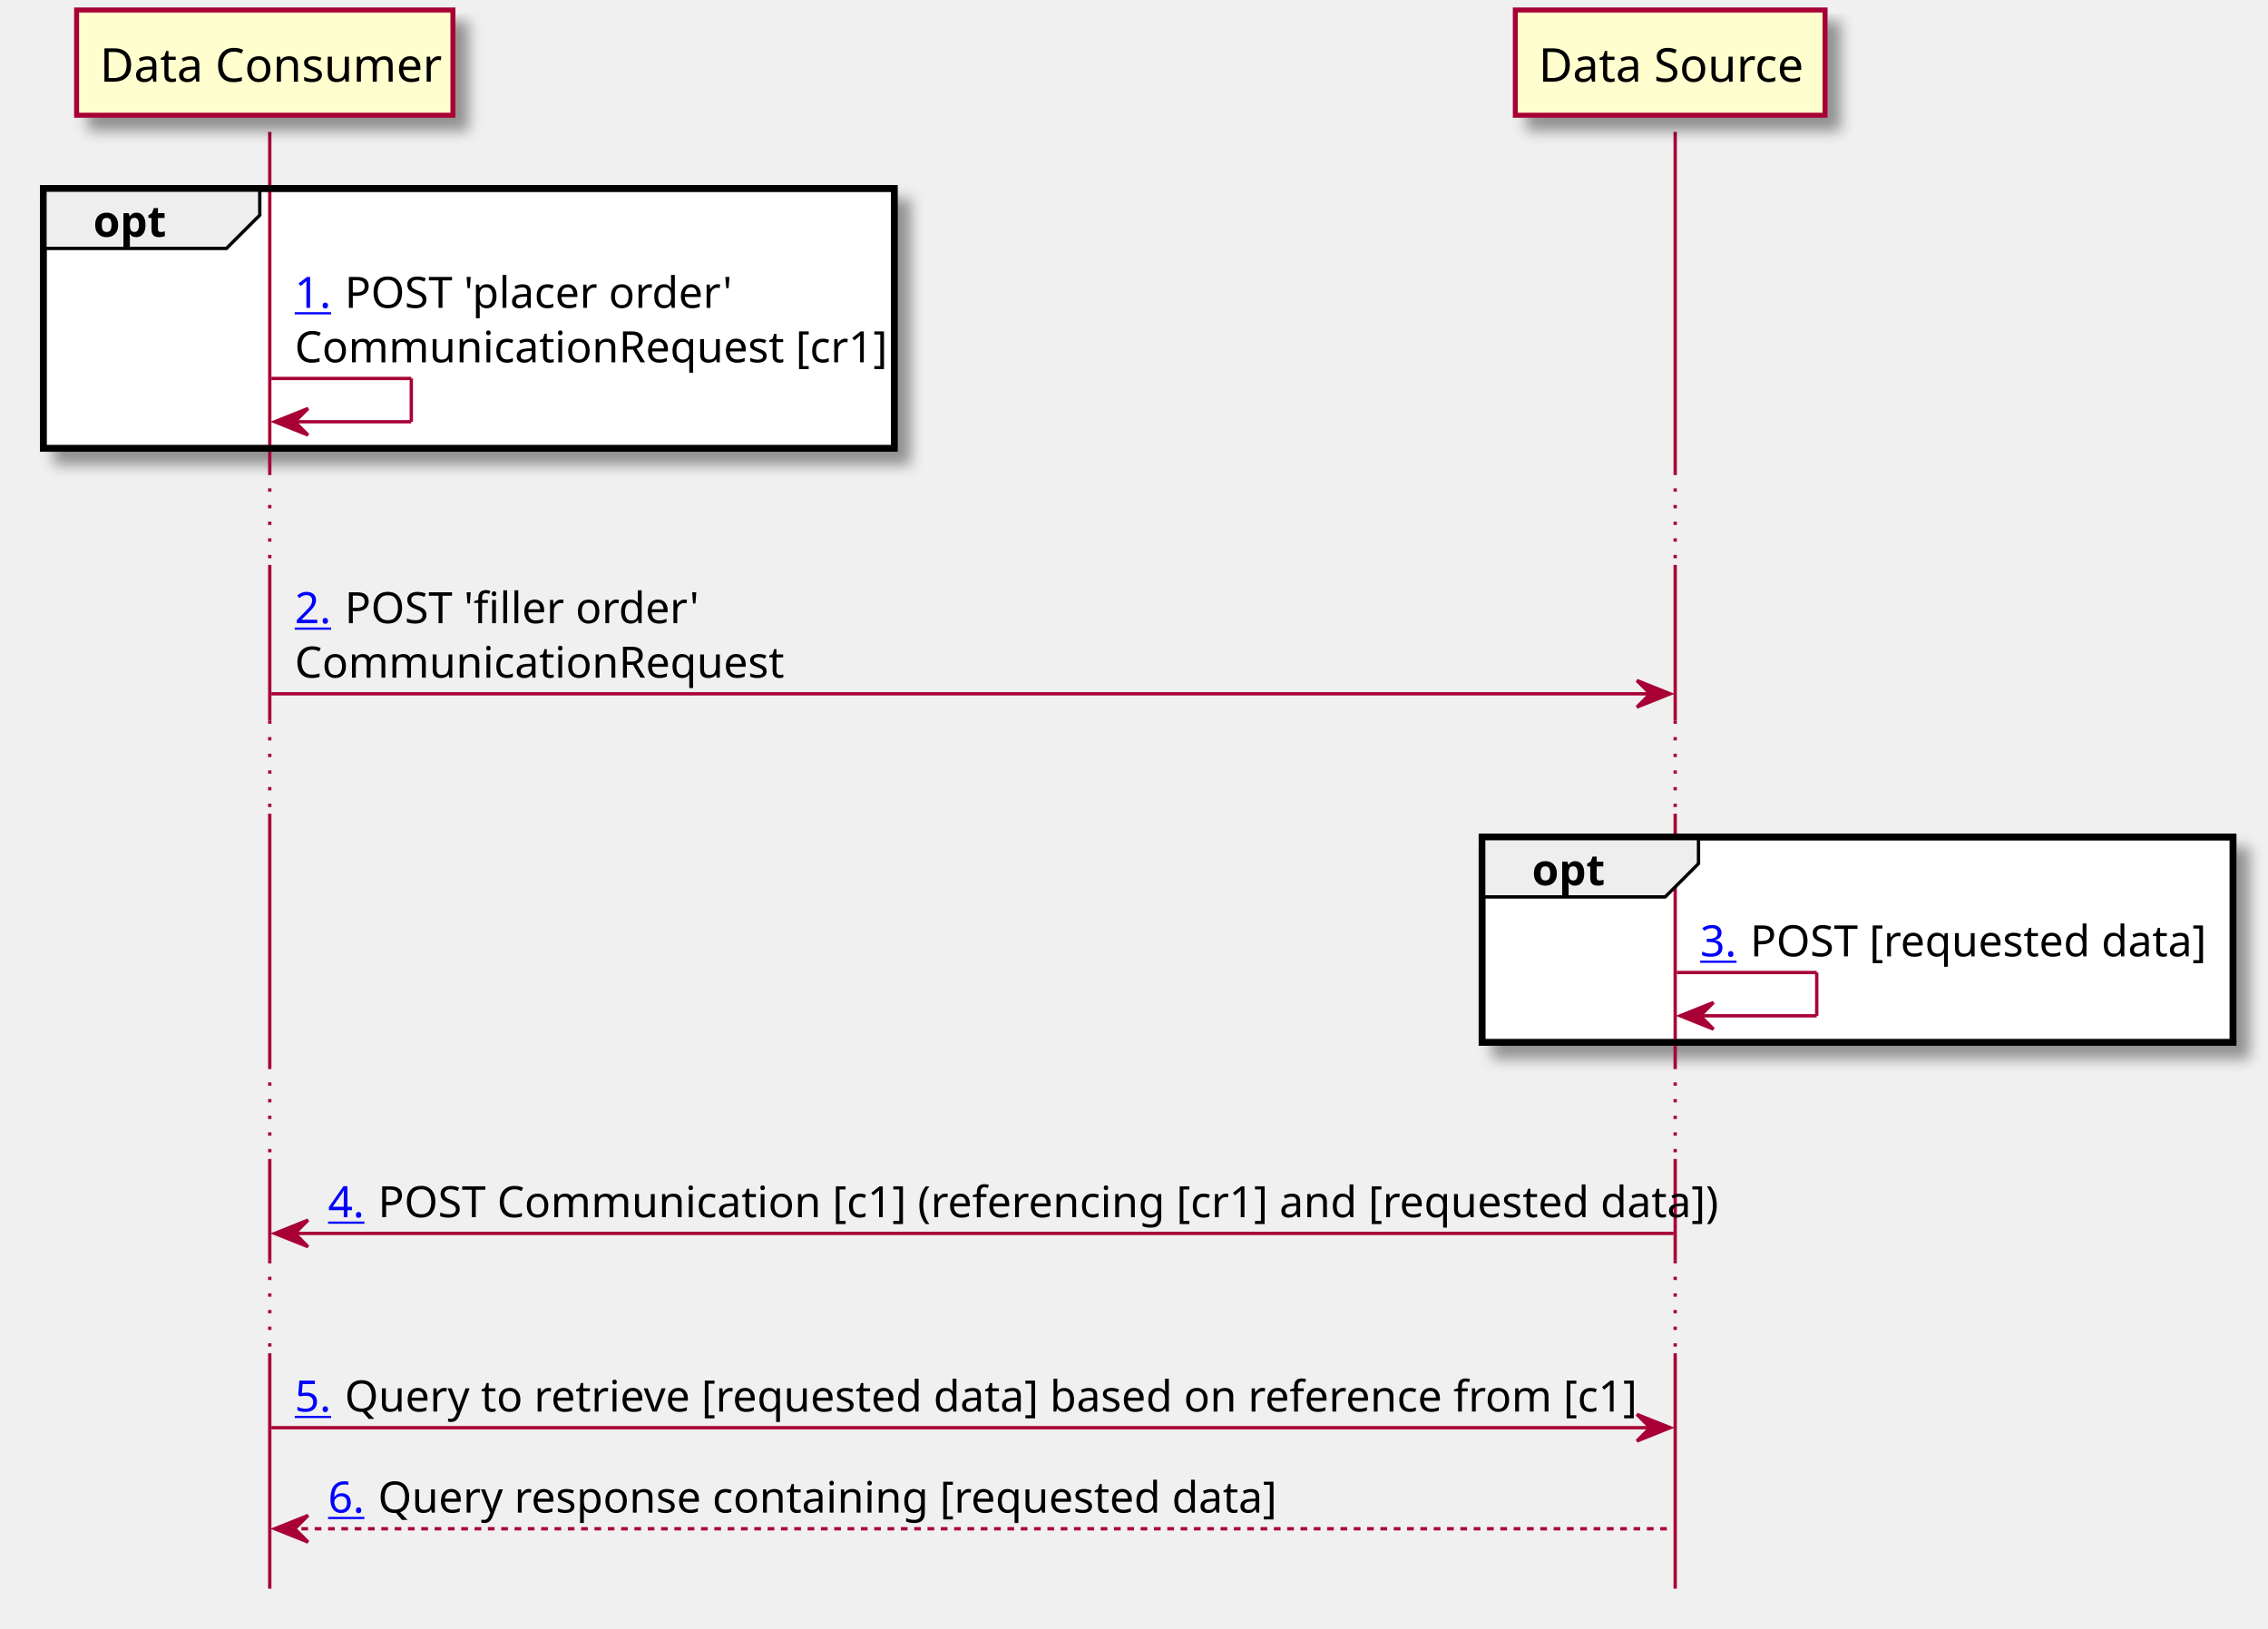
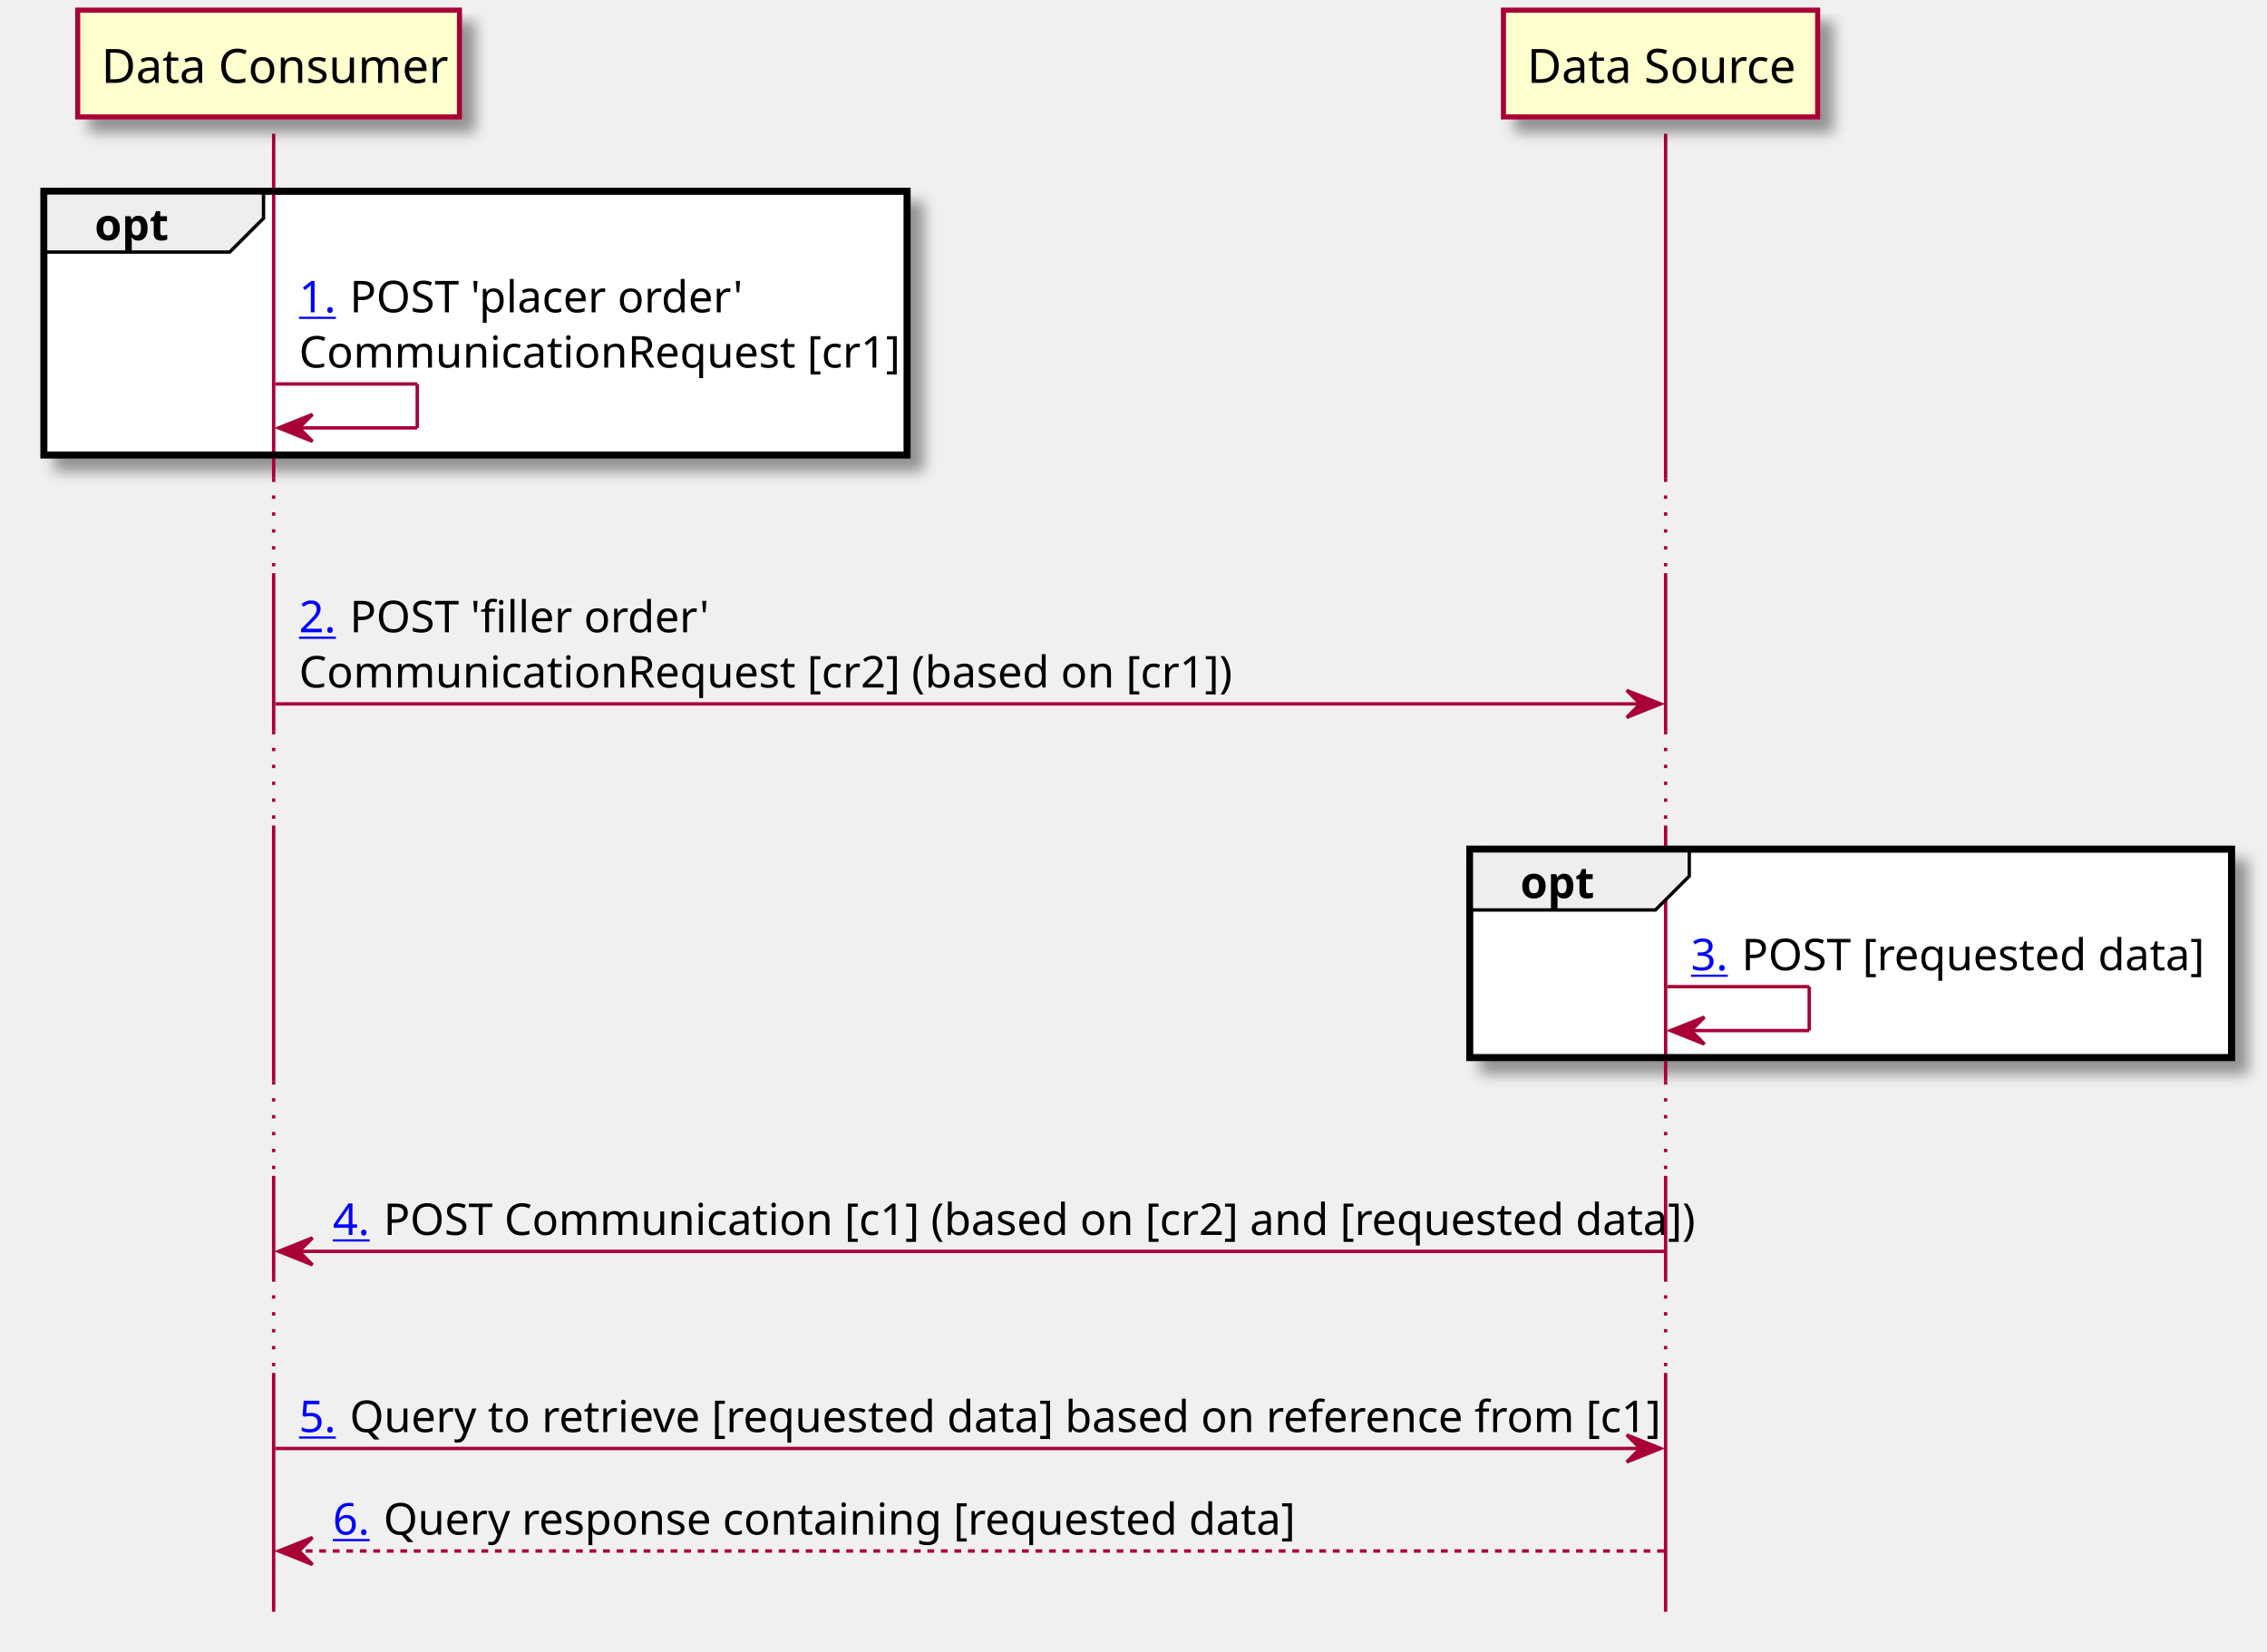
- <svg xmlns="http://www.w3.org/2000/svg" xmlns:xlink="http://www.w3.org/1999/xlink" contentScriptType="application/ecmascript" contentStyleType="text/css" height="489px" preserveAspectRatio="none" style="width:681px;height:489px;" version="1.1" viewBox="0 0 681 489" width="681px" zoomAndPan="magnify">
+ <svg xmlns="http://www.w3.org/2000/svg" xmlns:xlink="http://www.w3.org/1999/xlink" contentScriptType="application/ecmascript" contentStyleType="text/css" height="489px" preserveAspectRatio="none" style="width:671px;height:489px;" version="1.1" viewBox="0 0 671 489" width="671px" zoomAndPan="magnify">
  <defs>
-     <filter height="300%" id="f1j664s8isdv27" width="300%" x="-1" y="-1">
+     <filter height="300%" id="fd1a7imzwcpcm" width="300%" x="-1" y="-1">
      <feGaussianBlur result="blurOut" stdDeviation="2.0" />
      <feColorMatrix in="blurOut" result="blurOut2" type="matrix" values="0 0 0 0 0 0 0 0 0 0 0 0 0 0 0 0 0 0 .4 0" />
      <feOffset dx="4.0" dy="4.0" in="blurOut2" result="blurOut3" />
      <feBlend in="SourceGraphic" in2="blurOut3" mode="normal" />
    </filter>
  </defs>
  <g>
-     <rect fill="#FFFFFF" filter="url(#f1j664s8isdv27)" height="78.055" style="stroke: #000000; stroke-width: 2.0;" width="255.5" x="13" y="56.609" />
-     <rect fill="#FFFFFF" filter="url(#f1j664s8isdv27)" height="61.703" style="stroke: #000000; stroke-width: 2.0;" width="225.5" x="445" y="251.367" />
+     <rect fill="#FFFFFF" filter="url(#fd1a7imzwcpcm)" height="78.055" style="stroke: #000000; stroke-width: 2.0;" width="255.5" x="13" y="56.609" />
+     <rect fill="#FFFFFF" filter="url(#fd1a7imzwcpcm)" height="61.703" style="stroke: #000000; stroke-width: 2.0;" width="225.5" x="435" y="251.367" />
    <line style="stroke: #A80036; stroke-width: 1.0;" x1="81" x2="81" y1="39.609" y2="141.664" />
    <line style="stroke: #A80036; stroke-width: 1.0; stroke-dasharray: 1.0,4.0;" x1="81" x2="81" y1="141.664" y2="169.664" />
    <line style="stroke: #A80036; stroke-width: 1.0;" x1="81" x2="81" y1="169.664" y2="216.367" />
    <line style="stroke: #A80036; stroke-width: 1.0; stroke-dasharray: 1.0,4.0;" x1="81" x2="81" y1="216.367" y2="244.367" />
    <line style="stroke: #A80036; stroke-width: 1.0;" x1="81" x2="81" y1="244.367" y2="320.07" />
    <line style="stroke: #A80036; stroke-width: 1.0; stroke-dasharray: 1.0,4.0;" x1="81" x2="81" y1="320.07" y2="348.07" />
    <line style="stroke: #A80036; stroke-width: 1.0;" x1="81" x2="81" y1="348.07" y2="378.422" />
    <line style="stroke: #A80036; stroke-width: 1.0; stroke-dasharray: 1.0,4.0;" x1="81" x2="81" y1="378.422" y2="406.422" />
    <line style="stroke: #A80036; stroke-width: 1.0;" x1="81" x2="81" y1="406.422" y2="477.125" />
-     <line style="stroke: #A80036; stroke-width: 1.0;" x1="503" x2="503" y1="39.609" y2="141.664" />
-     <line style="stroke: #A80036; stroke-width: 1.0; stroke-dasharray: 1.0,4.0;" x1="503" x2="503" y1="141.664" y2="169.664" />
-     <line style="stroke: #A80036; stroke-width: 1.0;" x1="503" x2="503" y1="169.664" y2="216.367" />
-     <line style="stroke: #A80036; stroke-width: 1.0; stroke-dasharray: 1.0,4.0;" x1="503" x2="503" y1="216.367" y2="244.367" />
-     <line style="stroke: #A80036; stroke-width: 1.0;" x1="503" x2="503" y1="244.367" y2="320.07" />
-     <line style="stroke: #A80036; stroke-width: 1.0; stroke-dasharray: 1.0,4.0;" x1="503" x2="503" y1="320.07" y2="348.07" />
-     <line style="stroke: #A80036; stroke-width: 1.0;" x1="503" x2="503" y1="348.07" y2="378.422" />
-     <line style="stroke: #A80036; stroke-width: 1.0; stroke-dasharray: 1.0,4.0;" x1="503" x2="503" y1="378.422" y2="406.422" />
-     <line style="stroke: #A80036; stroke-width: 1.0;" x1="503" x2="503" y1="406.422" y2="477.125" />
-     <rect fill="#FEFECE" filter="url(#f1j664s8isdv27)" height="31.609" style="stroke: #A80036; stroke-width: 1.5;" width="113" x="23" y="3" />
+     <line style="stroke: #A80036; stroke-width: 1.0;" x1="493" x2="493" y1="39.609" y2="141.664" />
+     <line style="stroke: #A80036; stroke-width: 1.0; stroke-dasharray: 1.0,4.0;" x1="493" x2="493" y1="141.664" y2="169.664" />
+     <line style="stroke: #A80036; stroke-width: 1.0;" x1="493" x2="493" y1="169.664" y2="216.367" />
+     <line style="stroke: #A80036; stroke-width: 1.0; stroke-dasharray: 1.0,4.0;" x1="493" x2="493" y1="216.367" y2="244.367" />
+     <line style="stroke: #A80036; stroke-width: 1.0;" x1="493" x2="493" y1="244.367" y2="320.07" />
+     <line style="stroke: #A80036; stroke-width: 1.0; stroke-dasharray: 1.0,4.0;" x1="493" x2="493" y1="320.07" y2="348.07" />
+     <line style="stroke: #A80036; stroke-width: 1.0;" x1="493" x2="493" y1="348.07" y2="378.422" />
+     <line style="stroke: #A80036; stroke-width: 1.0; stroke-dasharray: 1.0,4.0;" x1="493" x2="493" y1="378.422" y2="406.422" />
+     <line style="stroke: #A80036; stroke-width: 1.0;" x1="493" x2="493" y1="406.422" y2="477.125" />
+     <rect fill="#FEFECE" filter="url(#fd1a7imzwcpcm)" height="31.609" style="stroke: #A80036; stroke-width: 1.5;" width="113" x="23" y="3" />
    <text fill="#000000" font-family="sans-serif" font-size="14" lengthAdjust="spacingAndGlyphs" textLength="99" x="30" y="24.533">Data Consumer</text>
-     <rect fill="#FEFECE" filter="url(#f1j664s8isdv27)" height="31.609" style="stroke: #A80036; stroke-width: 1.5;" width="93" x="455" y="3" />
-     <text fill="#000000" font-family="sans-serif" font-size="14" lengthAdjust="spacingAndGlyphs" textLength="79" x="462" y="24.533">Data Source</text>
+     <rect fill="#FEFECE" filter="url(#fd1a7imzwcpcm)" height="31.609" style="stroke: #A80036; stroke-width: 1.5;" width="93" x="445" y="3" />
+     <text fill="#000000" font-family="sans-serif" font-size="14" lengthAdjust="spacingAndGlyphs" textLength="79" x="452" y="24.533">Data Source</text>
    <path d="M13,56.609 L78,56.609 L78,64.609 L68,74.609 L13,74.609 L13,56.609 " fill="#EEEEEE" style="stroke: #000000; stroke-width: 1.0;" />
    <rect fill="none" height="78.055" style="stroke: #000000; stroke-width: 2.0;" width="255.5" x="13" y="56.609" />
    <text fill="#000000" font-family="sans-serif" font-size="13" font-weight="bold" lengthAdjust="spacingAndGlyphs" textLength="20" x="28" y="71.105">opt</text>
    <line style="stroke: #A80036; stroke-width: 1.0;" x1="81.5" x2="123.5" y1="113.664" y2="113.664" />
    <line style="stroke: #A80036; stroke-width: 1.0;" x1="123.5" x2="123.5" y1="113.664" y2="126.664" />
    <line style="stroke: #A80036; stroke-width: 1.0;" x1="82.5" x2="123.5" y1="126.664" y2="126.664" />
    <polygon fill="#A80036" points="92.5,122.664,82.5,126.664,92.5,130.664,88.5,126.664" style="stroke: #A80036; stroke-width: 1.0;" />
    <a href="#cr-post-b1" target="_top" title="#cr-post-b1" xlink:actuate="onRequest" xlink:href="#cr-post-b1" xlink:show="new" xlink:title="#cr-post-b1" xlink:type="simple">
      <text fill="#0000FF" font-family="sans-serif" font-size="13" lengthAdjust="spacingAndGlyphs" text-decoration="underline" textLength="11" x="88.5" y="92.456">1.</text>
    </a>
    <text fill="#000000" font-family="sans-serif" font-size="13" lengthAdjust="spacingAndGlyphs" textLength="111" x="103.5" y="92.456">POST 'placer order'</text>
    <text fill="#000000" font-family="sans-serif" font-size="13" lengthAdjust="spacingAndGlyphs" textLength="168" x="88.5" y="108.808">CommunicationRequest [cr1]</text>
-     <polygon fill="#A80036" points="491.5,204.367,501.5,208.367,491.5,212.367,495.5,208.367" style="stroke: #A80036; stroke-width: 1.0;" />
-     <line style="stroke: #A80036; stroke-width: 1.0;" x1="81.5" x2="497.5" y1="208.367" y2="208.367" />
+     <polygon fill="#A80036" points="481.5,204.367,491.5,208.367,481.5,212.367,485.5,208.367" style="stroke: #A80036; stroke-width: 1.0;" />
+     <line style="stroke: #A80036; stroke-width: 1.0;" x1="81.5" x2="487.5" y1="208.367" y2="208.367" />
    <a href="#cr-post-b2" target="_top" title="#cr-post-b2" xlink:actuate="onRequest" xlink:href="#cr-post-b2" xlink:show="new" xlink:title="#cr-post-b2" xlink:type="simple">
      <text fill="#0000FF" font-family="sans-serif" font-size="13" lengthAdjust="spacingAndGlyphs" text-decoration="underline" textLength="11" x="88.5" y="187.159">2.</text>
    </a>
    <text fill="#000000" font-family="sans-serif" font-size="13" lengthAdjust="spacingAndGlyphs" textLength="99" x="103.5" y="187.159">POST 'filler order'</text>
-     <text fill="#000000" font-family="sans-serif" font-size="13" lengthAdjust="spacingAndGlyphs" textLength="138" x="88.5" y="203.511">CommunicationRequest</text>
-     <path d="M445,251.367 L510,251.367 L510,259.367 L500,269.367 L445,269.367 L445,251.367 " fill="#EEEEEE" style="stroke: #000000; stroke-width: 1.0;" />
-     <rect fill="none" height="61.703" style="stroke: #000000; stroke-width: 2.0;" width="225.5" x="445" y="251.367" />
-     <text fill="#000000" font-family="sans-serif" font-size="13" font-weight="bold" lengthAdjust="spacingAndGlyphs" textLength="20" x="460" y="265.862">opt</text>
-     <line style="stroke: #A80036; stroke-width: 1.0;" x1="503.5" x2="545.5" y1="292.07" y2="292.07" />
-     <line style="stroke: #A80036; stroke-width: 1.0;" x1="545.5" x2="545.5" y1="292.07" y2="305.07" />
-     <line style="stroke: #A80036; stroke-width: 1.0;" x1="504.5" x2="545.5" y1="305.07" y2="305.07" />
-     <polygon fill="#A80036" points="514.5,301.07,504.5,305.07,514.5,309.07,510.5,305.07" style="stroke: #A80036; stroke-width: 1.0;" />
+     <text fill="#000000" font-family="sans-serif" font-size="13" lengthAdjust="spacingAndGlyphs" textLength="263" x="88.5" y="203.511">CommunicationRequest [cr2] (based on [cr1])</text>
+     <path d="M435,251.367 L500,251.367 L500,259.367 L490,269.367 L435,269.367 L435,251.367 " fill="#EEEEEE" style="stroke: #000000; stroke-width: 1.0;" />
+     <rect fill="none" height="61.703" style="stroke: #000000; stroke-width: 2.0;" width="225.5" x="435" y="251.367" />
+     <text fill="#000000" font-family="sans-serif" font-size="13" font-weight="bold" lengthAdjust="spacingAndGlyphs" textLength="20" x="450" y="265.862">opt</text>
+     <line style="stroke: #A80036; stroke-width: 1.0;" x1="493.5" x2="535.5" y1="292.07" y2="292.07" />
+     <line style="stroke: #A80036; stroke-width: 1.0;" x1="535.5" x2="535.5" y1="292.07" y2="305.07" />
+     <line style="stroke: #A80036; stroke-width: 1.0;" x1="494.5" x2="535.5" y1="305.07" y2="305.07" />
+     <polygon fill="#A80036" points="504.5,301.07,494.5,305.07,504.5,309.07,500.5,305.07" style="stroke: #A80036; stroke-width: 1.0;" />
    <a href="#cr-post-b3" target="_top" title="#cr-post-b3" xlink:actuate="onRequest" xlink:href="#cr-post-b3" xlink:show="new" xlink:title="#cr-post-b3" xlink:type="simple">
-       <text fill="#0000FF" font-family="sans-serif" font-size="13" lengthAdjust="spacingAndGlyphs" text-decoration="underline" textLength="11" x="510.5" y="287.214">3.</text>
+       <text fill="#0000FF" font-family="sans-serif" font-size="13" lengthAdjust="spacingAndGlyphs" text-decoration="underline" textLength="11" x="500.5" y="287.214">3.</text>
    </a>
-     <text fill="#000000" font-family="sans-serif" font-size="13" lengthAdjust="spacingAndGlyphs" textLength="133" x="525.5" y="287.214">POST [requested data]</text>
+     <text fill="#000000" font-family="sans-serif" font-size="13" lengthAdjust="spacingAndGlyphs" textLength="133" x="515.5" y="287.214">POST [requested data]</text>
    <polygon fill="#A80036" points="92.5,366.422,82.5,370.422,92.5,374.422,88.5,370.422" style="stroke: #A80036; stroke-width: 1.0;" />
-     <line style="stroke: #A80036; stroke-width: 1.0;" x1="86.5" x2="502.5" y1="370.422" y2="370.422" />
+     <line style="stroke: #A80036; stroke-width: 1.0;" x1="86.5" x2="492.5" y1="370.422" y2="370.422" />
    <a href="#cr-post-b4" target="_top" title="#cr-post-b4" xlink:actuate="onRequest" xlink:href="#cr-post-b4" xlink:show="new" xlink:title="#cr-post-b4" xlink:type="simple">
      <text fill="#0000FF" font-family="sans-serif" font-size="13" lengthAdjust="spacingAndGlyphs" text-decoration="underline" textLength="11" x="98.5" y="365.565">4.</text>
    </a>
-     <text fill="#000000" font-family="sans-serif" font-size="13" lengthAdjust="spacingAndGlyphs" textLength="383" x="113.5" y="365.565">POST Communication [c1] (referencing [cr1] and [requested data])</text>
-     <polygon fill="#A80036" points="491.5,424.773,501.5,428.773,491.5,432.773,495.5,428.773" style="stroke: #A80036; stroke-width: 1.0;" />
-     <line style="stroke: #A80036; stroke-width: 1.0;" x1="81.5" x2="497.5" y1="428.773" y2="428.773" />
+     <text fill="#000000" font-family="sans-serif" font-size="13" lengthAdjust="spacingAndGlyphs" textLength="373" x="113.5" y="365.565">POST Communication [c1] (based on [cr2] and [requested data])</text>
+     <polygon fill="#A80036" points="481.5,424.773,491.5,428.773,481.5,432.773,485.5,428.773" style="stroke: #A80036; stroke-width: 1.0;" />
+     <line style="stroke: #A80036; stroke-width: 1.0;" x1="81.5" x2="487.5" y1="428.773" y2="428.773" />
    <a href="#cr-post-b5" target="_top" title="#cr-post-b5" xlink:actuate="onRequest" xlink:href="#cr-post-b5" xlink:show="new" xlink:title="#cr-post-b5" xlink:type="simple">
      <text fill="#0000FF" font-family="sans-serif" font-size="13" lengthAdjust="spacingAndGlyphs" text-decoration="underline" textLength="11" x="88.5" y="423.917">5.</text>
    </a>
    <text fill="#000000" font-family="sans-serif" font-size="13" lengthAdjust="spacingAndGlyphs" textLength="362" x="103.5" y="423.917">Query to retrieve [requested data] based on reference from [c1]</text>
    <polygon fill="#A80036" points="92.5,455.125,82.5,459.125,92.5,463.125,88.5,459.125" style="stroke: #A80036; stroke-width: 1.0;" />
-     <line style="stroke: #A80036; stroke-width: 1.0; stroke-dasharray: 2.0,2.0;" x1="86.5" x2="502.5" y1="459.125" y2="459.125" />
+     <line style="stroke: #A80036; stroke-width: 1.0; stroke-dasharray: 2.0,2.0;" x1="86.5" x2="492.5" y1="459.125" y2="459.125" />
    <a href="#cr-post-b6" target="_top" title="#cr-post-b6" xlink:actuate="onRequest" xlink:href="#cr-post-b6" xlink:show="new" xlink:title="#cr-post-b6" xlink:type="simple">
      <text fill="#0000FF" font-family="sans-serif" font-size="13" lengthAdjust="spacingAndGlyphs" text-decoration="underline" textLength="11" x="98.5" y="454.269">6.</text>
    </a>
    <text fill="#000000" font-family="sans-serif" font-size="13" lengthAdjust="spacingAndGlyphs" textLength="253" x="113.5" y="454.269">Query response containing [requested data]</text>
  </g>
</svg>
